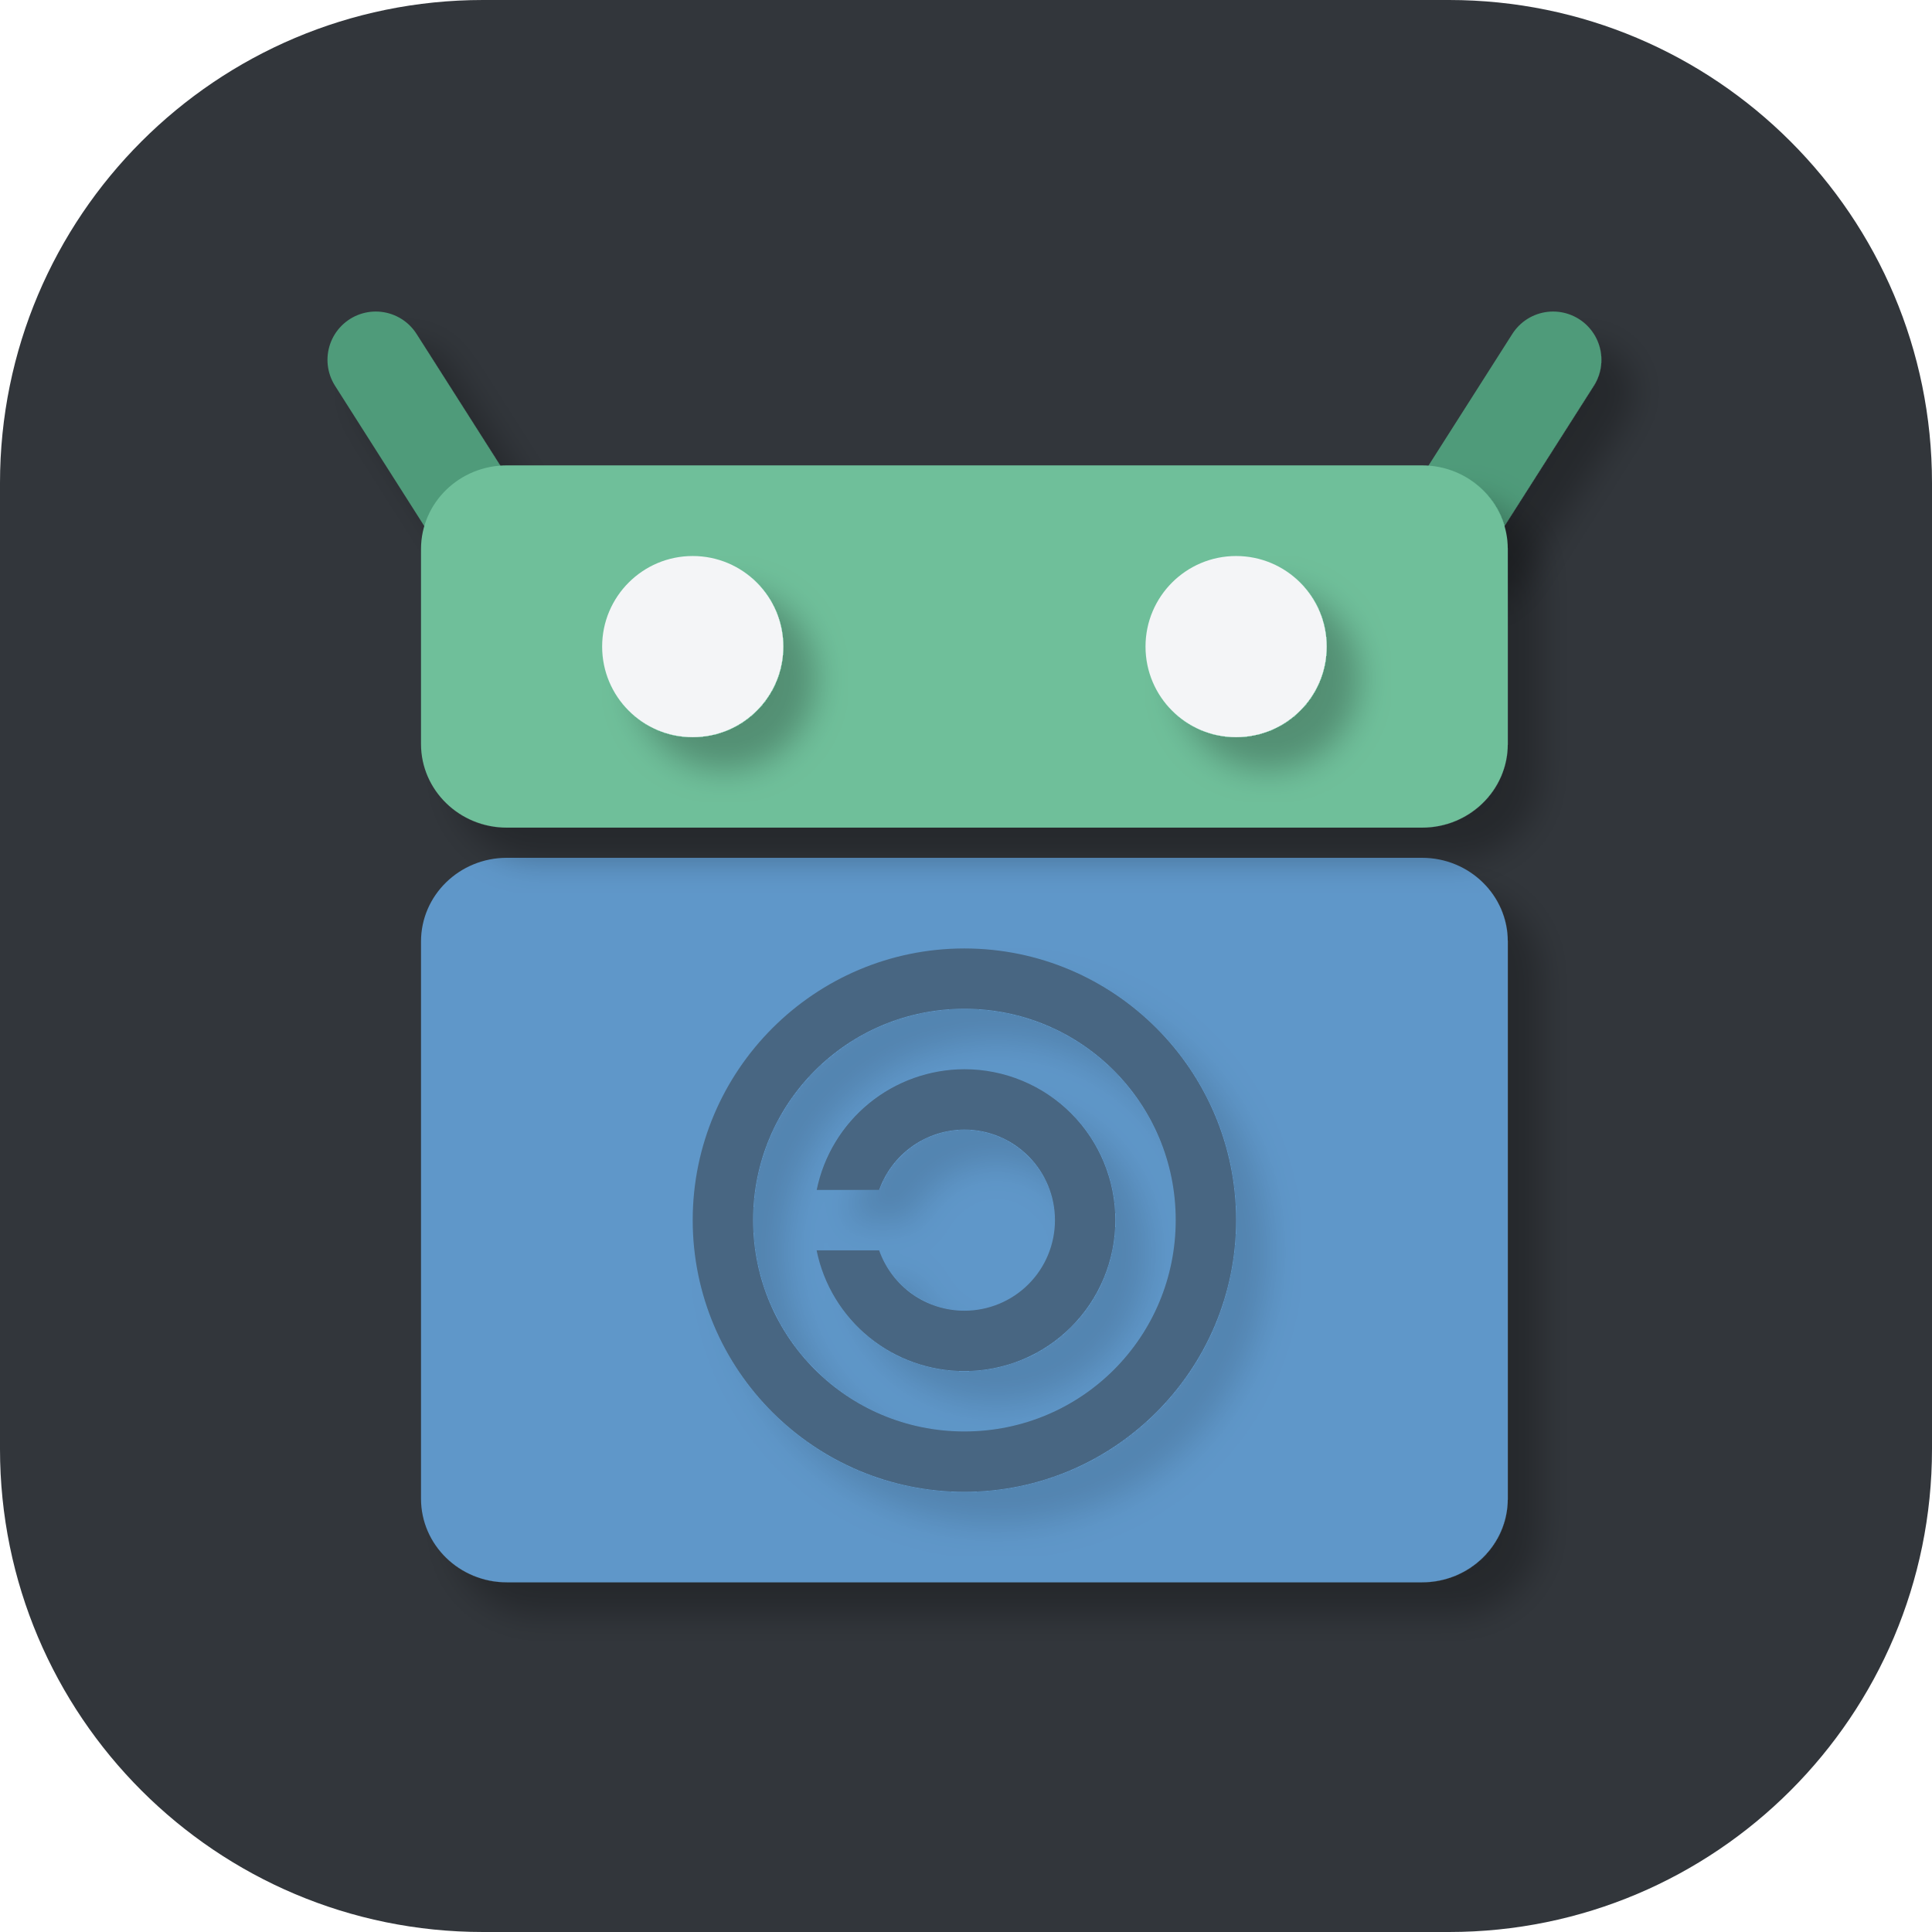
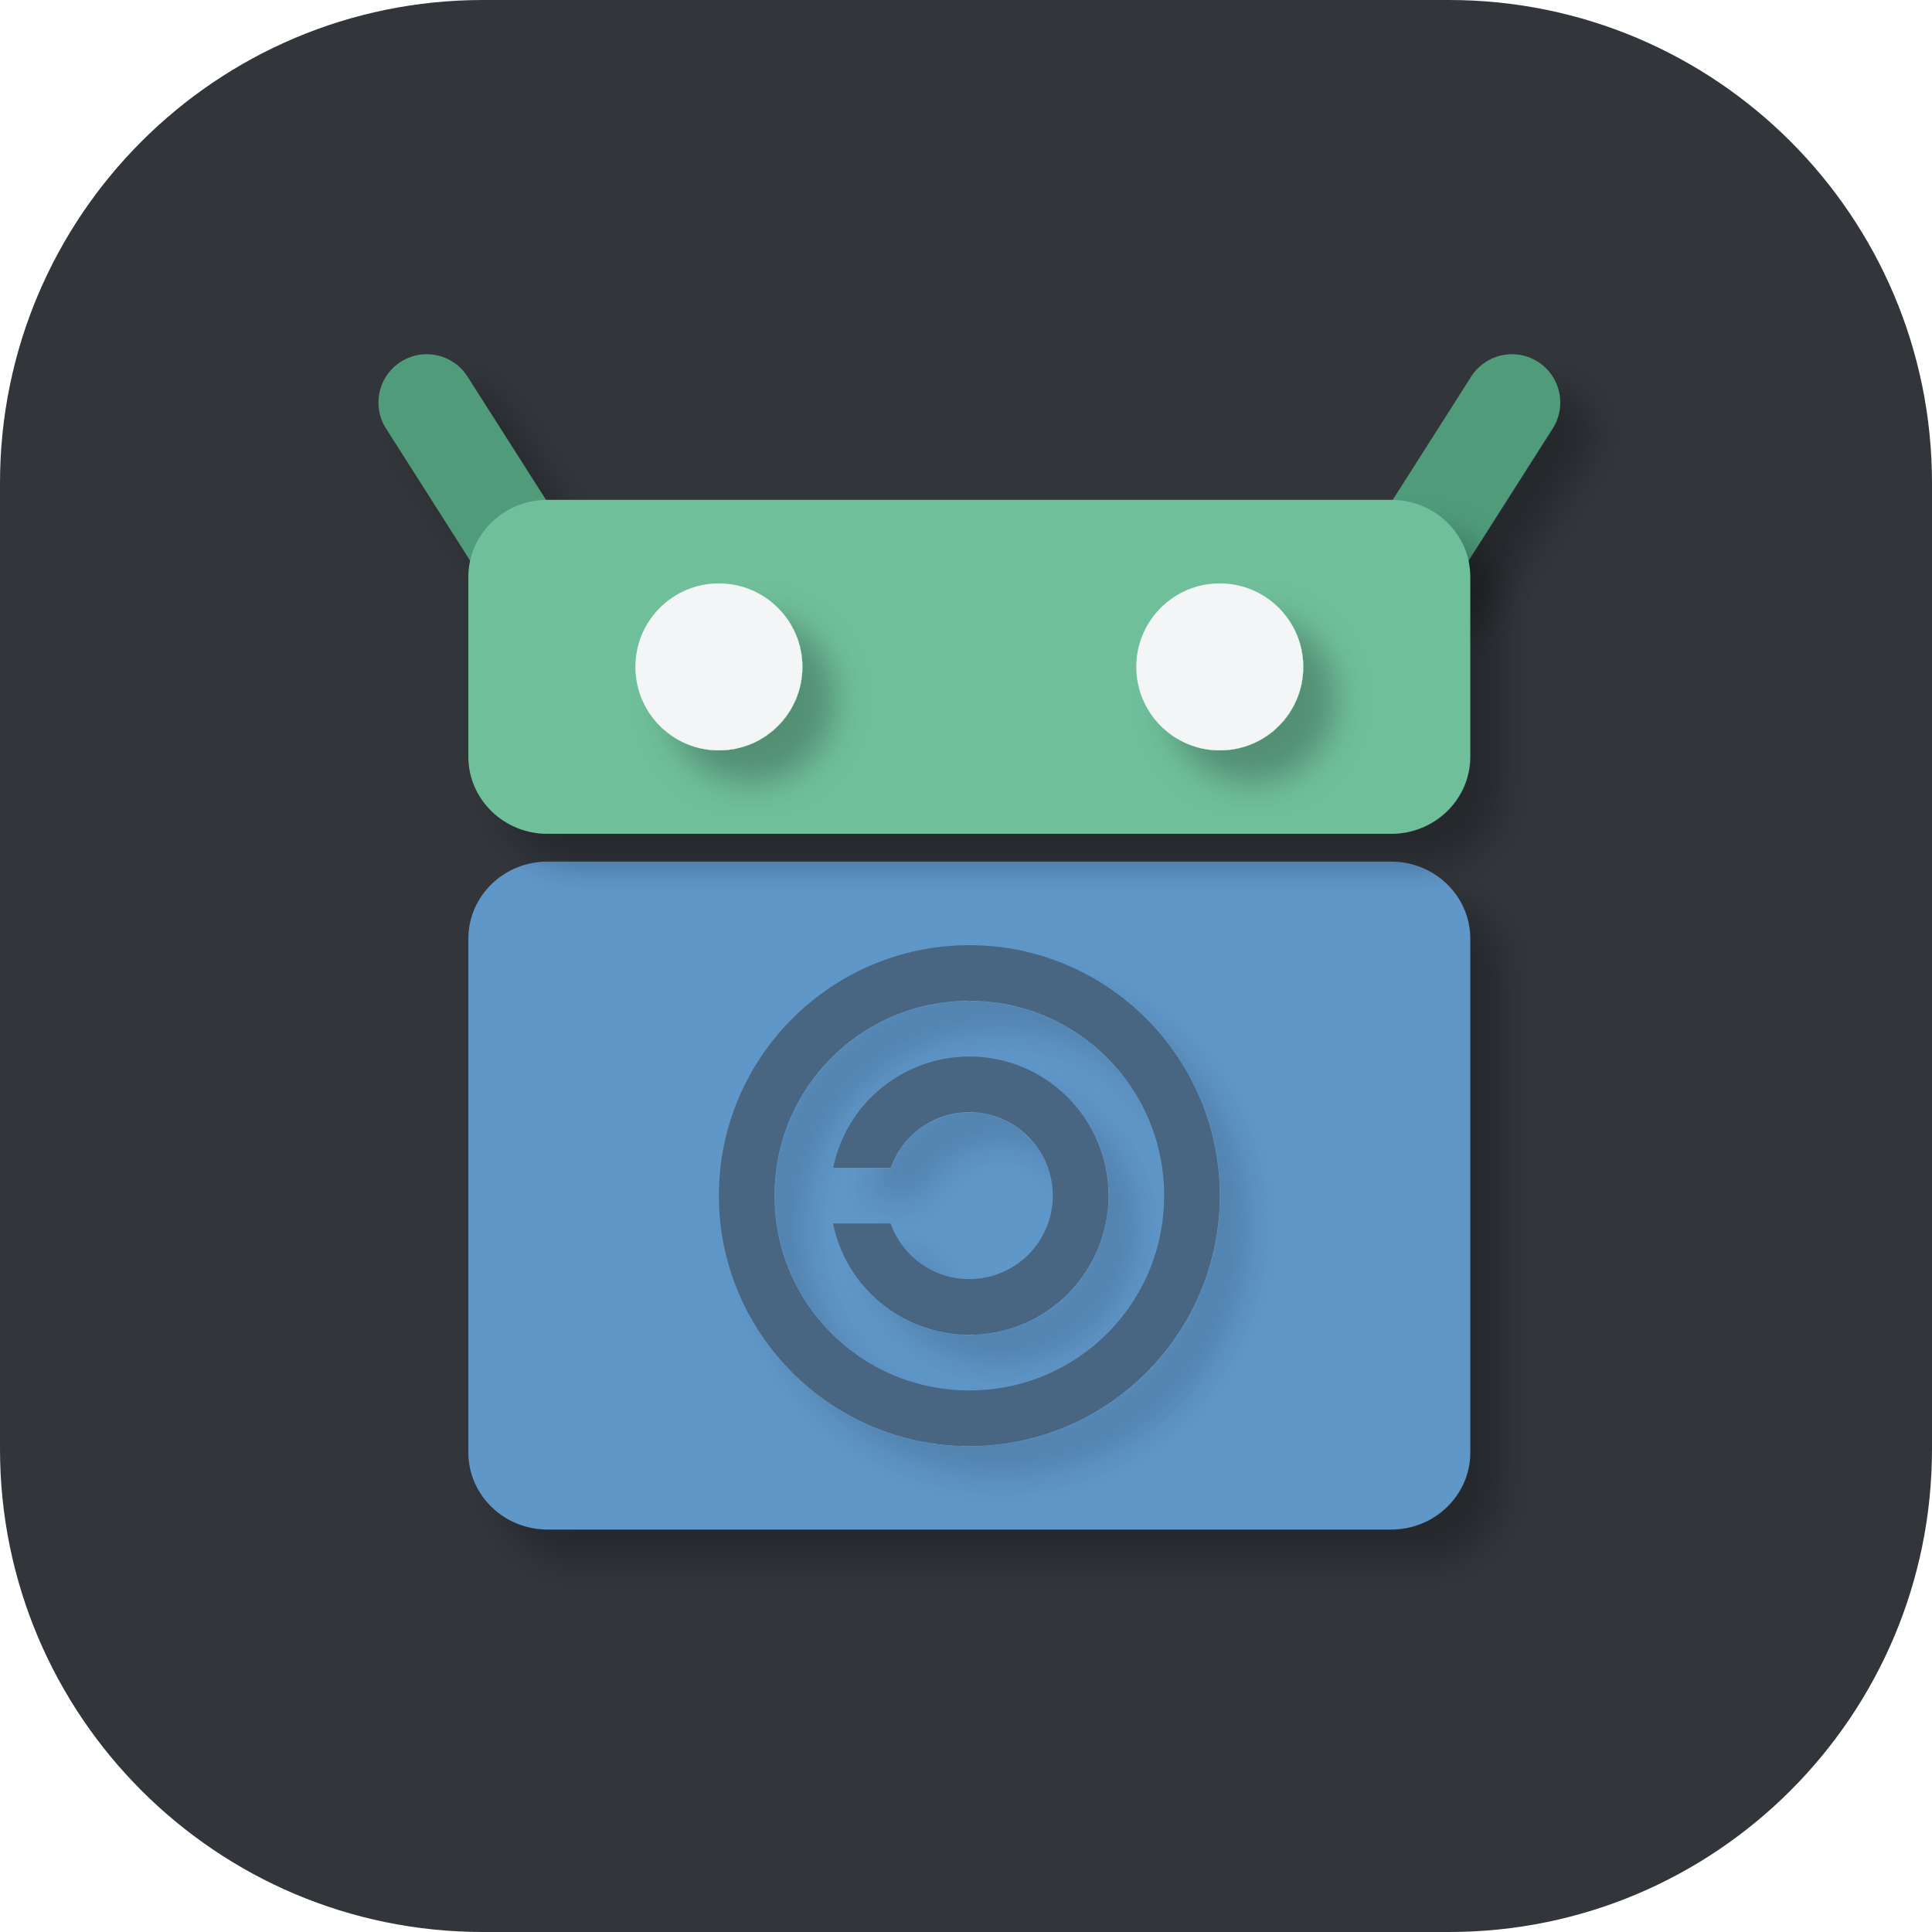
<svg xmlns="http://www.w3.org/2000/svg" width="24" height="24" viewBox="0 0 24 24" fill="none">
  <rect width="24" height="24" rx="6" fill="#32363B" />
-   <g filter="url(#filter0_d_101_890)">
-     <path d="M17.665 10.656H6.296C5.708 10.656 5.23 11.121 5.23 11.695V18.618C5.23 19.191 5.708 19.656 6.296 19.656H17.665C18.253 19.656 18.73 19.191 18.73 18.618V11.695C18.73 11.121 18.253 10.656 17.665 10.656Z" fill="#5F97C9" />
+   <g filter="url(#filter0_d_279_703)">
+     <path d="M17.281 10.703H6.801C6.258 10.703 5.818 11.132 5.818 11.661V18.043C5.818 18.571 6.258 19 6.801 19H17.281C17.824 19 18.264 18.571 18.264 18.043V11.661C18.264 11.132 17.824 10.703 17.281 10.703Z" fill="#5F97C9" />
  </g>
-   <g opacity="0.5" filter="url(#filter1_d_101_890)">
-     <path d="M11.98 11.782C10.12 11.782 8.605 13.297 8.605 15.157C8.605 17.018 10.12 18.532 11.98 18.532C13.841 18.532 15.355 17.018 15.355 15.157C15.355 13.297 13.841 11.782 11.98 11.782ZM11.98 12.531C13.434 12.531 14.605 13.703 14.605 15.156C14.605 16.61 13.434 17.782 11.98 17.782C10.527 17.782 9.355 16.61 9.355 15.156C9.355 13.703 10.527 12.531 11.98 12.531ZM11.98 13.282C11.549 13.283 11.13 13.432 10.796 13.705C10.461 13.979 10.231 14.359 10.145 14.782H10.921C10.999 14.563 11.142 14.373 11.332 14.239C11.521 14.105 11.748 14.033 11.98 14.032C12.279 14.032 12.565 14.151 12.776 14.362C12.987 14.573 13.105 14.859 13.105 15.157C13.105 15.456 12.987 15.742 12.776 15.953C12.565 16.164 12.279 16.282 11.98 16.282C11.748 16.282 11.521 16.21 11.331 16.076C11.142 15.941 10.998 15.751 10.921 15.532H10.144C10.23 15.956 10.46 16.336 10.795 16.61C11.13 16.883 11.548 17.032 11.98 17.032C12.478 17.032 12.955 16.835 13.306 16.483C13.658 16.131 13.855 15.655 13.855 15.157C13.855 14.66 13.658 14.183 13.306 13.831C12.955 13.48 12.478 13.282 11.98 13.282Z" fill="#32363B" />
+   <g opacity="0.5" filter="url(#filter1_d_279_703)">
+     <path d="M12.041 11.741C10.326 11.741 8.93 13.137 8.93 14.852C8.93 16.567 10.326 17.964 12.041 17.964C13.756 17.964 15.152 16.567 15.152 14.852C15.152 13.137 13.756 11.741 12.041 11.741ZM12.041 12.432C13.381 12.432 14.461 13.512 14.461 14.852C14.461 16.191 13.381 17.272 12.041 17.272C10.701 17.272 9.621 16.191 9.621 14.852C9.621 13.512 10.701 12.432 12.041 12.432ZM12.041 13.124C11.643 13.124 11.257 13.262 10.949 13.514C10.64 13.766 10.429 14.117 10.349 14.507H11.065C11.136 14.305 11.268 14.13 11.443 14.006C11.618 13.882 11.827 13.816 12.041 13.815C12.316 13.815 12.58 13.925 12.774 14.119C12.969 14.313 13.078 14.577 13.078 14.852C13.078 15.127 12.969 15.391 12.774 15.586C12.58 15.78 12.316 15.889 12.041 15.889C11.827 15.889 11.618 15.823 11.443 15.699C11.268 15.575 11.135 15.4 11.064 15.198H10.348C10.427 15.588 10.639 15.939 10.948 16.191C11.257 16.443 11.643 16.581 12.041 16.581C12.499 16.581 12.939 16.399 13.263 16.075C13.587 15.75 13.77 15.311 13.77 14.852C13.77 14.394 13.587 13.954 13.263 13.63C12.939 13.306 12.499 13.124 12.041 13.124Z" fill="#32363B" />
  </g>
-   <g filter="url(#filter2_d_101_890)">
-     <path fill-rule="evenodd" clip-rule="evenodd" d="M19.293 4.47L17.98 6.532Z" fill="#4F9B7A" />
-     <path d="M19.293 4.47L17.98 6.532" stroke="#4F9B7A" stroke-width="1.2" stroke-linecap="round" />
+   <g filter="url(#filter2_d_279_703)">
+     <path fill-rule="evenodd" clip-rule="evenodd" d="M18.782 5L17.572 6.901Z" fill="#4F9B7A" />
+     <path d="M18.782 5L17.572 6.901" stroke="#4F9B7A" stroke-width="1.2" stroke-linecap="round" />
  </g>
-   <g filter="url(#filter3_d_101_890)">
-     <path fill-rule="evenodd" clip-rule="evenodd" d="M4.668 4.47L5.98 6.532Z" fill="#4F9B7A" />
-     <path d="M4.668 4.47L5.98 6.532" stroke="#4F9B7A" stroke-width="1.2" stroke-linecap="round" />
+   <g filter="url(#filter3_d_279_703)">
+     <path fill-rule="evenodd" clip-rule="evenodd" d="M5.301 5L6.511 6.901Z" fill="#4F9B7A" />
+     <path d="M5.301 5L6.511 6.901" stroke="#4F9B7A" stroke-width="1.2" stroke-linecap="round" />
  </g>
-   <g filter="url(#filter4_d_101_890)">
-     <path d="M17.665 5.781H6.296C5.708 5.781 5.23 6.246 5.23 6.82V9.243C5.23 9.816 5.708 10.281 6.296 10.281H17.665C18.253 10.281 18.73 9.816 18.73 9.243V6.82C18.73 6.246 18.253 5.781 17.665 5.781Z" fill="#6FBF9A" />
+   <g filter="url(#filter4_d_279_703)">
+     <path d="M17.281 6.209H6.801C6.258 6.209 5.818 6.638 5.818 7.166V9.4C5.818 9.929 6.258 10.358 6.801 10.358H17.281C17.824 10.358 18.264 9.929 18.264 9.4V7.166C18.264 6.638 17.824 6.209 17.281 6.209Z" fill="#6FBF9A" />
  </g>
-   <g filter="url(#filter5_d_101_890)">
-     <path d="M8.605 9.157C9.227 9.157 9.73 8.654 9.73 8.032C9.73 7.411 9.227 6.907 8.605 6.907C7.984 6.907 7.48 7.411 7.48 8.032C7.48 8.654 7.984 9.157 8.605 9.157Z" fill="#F4F5F7" />
+   <g filter="url(#filter5_d_279_703)">
+     <path d="M8.93 9.321C9.502 9.321 9.967 8.857 9.967 8.284C9.967 7.711 9.502 7.247 8.93 7.247C8.357 7.247 7.893 7.711 7.893 8.284C7.893 8.857 8.357 9.321 8.93 9.321Z" fill="#F4F5F7" />
  </g>
-   <g filter="url(#filter6_d_101_890)">
-     <path d="M15.355 9.157C15.977 9.157 16.48 8.654 16.48 8.032C16.48 7.411 15.977 6.907 15.355 6.907C14.734 6.907 14.23 7.411 14.23 8.032C14.23 8.654 14.734 9.157 15.355 9.157Z" fill="#F4F5F7" />
+   <g filter="url(#filter6_d_279_703)">
+     <path d="M15.152 9.321C15.725 9.321 16.189 8.857 16.189 8.284C16.189 7.711 15.725 7.247 15.152 7.247C14.58 7.247 14.115 7.711 14.115 8.284C14.115 8.857 14.58 9.321 15.152 9.321Z" fill="#F4F5F7" />
  </g>
  <defs>
-     <filter id="filter0_d_101_890" x="5.23" y="10.656" width="14.3" height="9.8" filterUnits="userSpaceOnUse" color-interpolation-filters="sRGB">
+     <filter id="filter0_d_279_703" x="5.818" y="10.703" width="13.245" height="9.097" filterUnits="userSpaceOnUse" color-interpolation-filters="sRGB">
      <feFlood flood-opacity="0" result="BackgroundImageFix" />
      <feColorMatrix in="SourceAlpha" type="matrix" values="0 0 0 0 0 0 0 0 0 0 0 0 0 0 0 0 0 0 127 0" result="hardAlpha" />
      <feOffset dx="0.4" dy="0.4" />
      <feGaussianBlur stdDeviation="0.2" />
      <feComposite in2="hardAlpha" operator="out" />
      <feColorMatrix type="matrix" values="0 0 0 0 0 0 0 0 0 0 0 0 0 0 0 0 0 0 0.25 0" />
-       <feBlend mode="normal" in2="BackgroundImageFix" result="effect1_dropShadow_101_890" />
-       <feBlend mode="normal" in="SourceGraphic" in2="effect1_dropShadow_101_890" result="shape" />
+       <feBlend mode="normal" in2="BackgroundImageFix" result="effect1_dropShadow_279_703" />
+       <feBlend mode="normal" in="SourceGraphic" in2="effect1_dropShadow_279_703" result="shape" />
    </filter>
-     <filter id="filter1_d_101_890" x="8.605" y="11.782" width="7.55" height="7.55" filterUnits="userSpaceOnUse" color-interpolation-filters="sRGB">
+     <filter id="filter1_d_279_703" x="8.93" y="11.741" width="7.023" height="7.023" filterUnits="userSpaceOnUse" color-interpolation-filters="sRGB">
      <feFlood flood-opacity="0" result="BackgroundImageFix" />
      <feColorMatrix in="SourceAlpha" type="matrix" values="0 0 0 0 0 0 0 0 0 0 0 0 0 0 0 0 0 0 127 0" result="hardAlpha" />
      <feOffset dx="0.4" dy="0.4" />
      <feGaussianBlur stdDeviation="0.2" />
      <feComposite in2="hardAlpha" operator="out" />
      <feColorMatrix type="matrix" values="0 0 0 0 0 0 0 0 0 0 0 0 0 0 0 0 0 0 0.25 0" />
-       <feBlend mode="normal" in2="BackgroundImageFix" result="effect1_dropShadow_101_890" />
-       <feBlend mode="normal" in="SourceGraphic" in2="effect1_dropShadow_101_890" result="shape" />
+       <feBlend mode="normal" in2="BackgroundImageFix" result="effect1_dropShadow_279_703" />
+       <feBlend mode="normal" in="SourceGraphic" in2="effect1_dropShadow_279_703" result="shape" />
    </filter>
-     <filter id="filter2_d_101_890" x="17.381" y="3.87" width="3.312" height="4.062" filterUnits="userSpaceOnUse" color-interpolation-filters="sRGB">
+     <filter id="filter2_d_279_703" x="16.973" y="4.4" width="3.21" height="3.902" filterUnits="userSpaceOnUse" color-interpolation-filters="sRGB">
      <feFlood flood-opacity="0" result="BackgroundImageFix" />
      <feColorMatrix in="SourceAlpha" type="matrix" values="0 0 0 0 0 0 0 0 0 0 0 0 0 0 0 0 0 0 127 0" result="hardAlpha" />
      <feOffset dx="0.4" dy="0.4" />
      <feGaussianBlur stdDeviation="0.2" />
      <feComposite in2="hardAlpha" operator="out" />
      <feColorMatrix type="matrix" values="0 0 0 0 0 0 0 0 0 0 0 0 0 0 0 0 0 0 0.25 0" />
-       <feBlend mode="normal" in2="BackgroundImageFix" result="effect1_dropShadow_101_890" />
-       <feBlend mode="normal" in="SourceGraphic" in2="effect1_dropShadow_101_890" result="shape" />
+       <feBlend mode="normal" in2="BackgroundImageFix" result="effect1_dropShadow_279_703" />
+       <feBlend mode="normal" in="SourceGraphic" in2="effect1_dropShadow_279_703" result="shape" />
    </filter>
-     <filter id="filter3_d_101_890" x="4.068" y="3.87" width="3.312" height="4.062" filterUnits="userSpaceOnUse" color-interpolation-filters="sRGB">
+     <filter id="filter3_d_279_703" x="4.701" y="4.4" width="3.21" height="3.902" filterUnits="userSpaceOnUse" color-interpolation-filters="sRGB">
      <feFlood flood-opacity="0" result="BackgroundImageFix" />
      <feColorMatrix in="SourceAlpha" type="matrix" values="0 0 0 0 0 0 0 0 0 0 0 0 0 0 0 0 0 0 127 0" result="hardAlpha" />
      <feOffset dx="0.4" dy="0.4" />
      <feGaussianBlur stdDeviation="0.2" />
      <feComposite in2="hardAlpha" operator="out" />
      <feColorMatrix type="matrix" values="0 0 0 0 0 0 0 0 0 0 0 0 0 0 0 0 0 0 0.25 0" />
-       <feBlend mode="normal" in2="BackgroundImageFix" result="effect1_dropShadow_101_890" />
-       <feBlend mode="normal" in="SourceGraphic" in2="effect1_dropShadow_101_890" result="shape" />
+       <feBlend mode="normal" in2="BackgroundImageFix" result="effect1_dropShadow_279_703" />
+       <feBlend mode="normal" in="SourceGraphic" in2="effect1_dropShadow_279_703" result="shape" />
    </filter>
-     <filter id="filter4_d_101_890" x="5.23" y="5.781" width="14.3" height="5.3" filterUnits="userSpaceOnUse" color-interpolation-filters="sRGB">
+     <filter id="filter4_d_279_703" x="5.818" y="6.209" width="13.245" height="4.948" filterUnits="userSpaceOnUse" color-interpolation-filters="sRGB">
      <feFlood flood-opacity="0" result="BackgroundImageFix" />
      <feColorMatrix in="SourceAlpha" type="matrix" values="0 0 0 0 0 0 0 0 0 0 0 0 0 0 0 0 0 0 127 0" result="hardAlpha" />
      <feOffset dx="0.4" dy="0.4" />
      <feGaussianBlur stdDeviation="0.2" />
      <feComposite in2="hardAlpha" operator="out" />
      <feColorMatrix type="matrix" values="0 0 0 0 0 0 0 0 0 0 0 0 0 0 0 0 0 0 0.25 0" />
-       <feBlend mode="normal" in2="BackgroundImageFix" result="effect1_dropShadow_101_890" />
-       <feBlend mode="normal" in="SourceGraphic" in2="effect1_dropShadow_101_890" result="shape" />
+       <feBlend mode="normal" in2="BackgroundImageFix" result="effect1_dropShadow_279_703" />
+       <feBlend mode="normal" in="SourceGraphic" in2="effect1_dropShadow_279_703" result="shape" />
    </filter>
-     <filter id="filter5_d_101_890" x="7.48" y="6.907" width="3.05" height="3.05" filterUnits="userSpaceOnUse" color-interpolation-filters="sRGB">
+     <filter id="filter5_d_279_703" x="7.893" y="7.247" width="2.874" height="2.874" filterUnits="userSpaceOnUse" color-interpolation-filters="sRGB">
      <feFlood flood-opacity="0" result="BackgroundImageFix" />
      <feColorMatrix in="SourceAlpha" type="matrix" values="0 0 0 0 0 0 0 0 0 0 0 0 0 0 0 0 0 0 127 0" result="hardAlpha" />
      <feOffset dx="0.4" dy="0.4" />
      <feGaussianBlur stdDeviation="0.2" />
      <feComposite in2="hardAlpha" operator="out" />
      <feColorMatrix type="matrix" values="0 0 0 0 0 0 0 0 0 0 0 0 0 0 0 0 0 0 0.25 0" />
-       <feBlend mode="normal" in2="BackgroundImageFix" result="effect1_dropShadow_101_890" />
-       <feBlend mode="normal" in="SourceGraphic" in2="effect1_dropShadow_101_890" result="shape" />
+       <feBlend mode="normal" in2="BackgroundImageFix" result="effect1_dropShadow_279_703" />
+       <feBlend mode="normal" in="SourceGraphic" in2="effect1_dropShadow_279_703" result="shape" />
    </filter>
-     <filter id="filter6_d_101_890" x="14.23" y="6.907" width="3.05" height="3.05" filterUnits="userSpaceOnUse" color-interpolation-filters="sRGB">
+     <filter id="filter6_d_279_703" x="14.115" y="7.247" width="2.874" height="2.874" filterUnits="userSpaceOnUse" color-interpolation-filters="sRGB">
      <feFlood flood-opacity="0" result="BackgroundImageFix" />
      <feColorMatrix in="SourceAlpha" type="matrix" values="0 0 0 0 0 0 0 0 0 0 0 0 0 0 0 0 0 0 127 0" result="hardAlpha" />
      <feOffset dx="0.4" dy="0.4" />
      <feGaussianBlur stdDeviation="0.2" />
      <feComposite in2="hardAlpha" operator="out" />
      <feColorMatrix type="matrix" values="0 0 0 0 0 0 0 0 0 0 0 0 0 0 0 0 0 0 0.25 0" />
-       <feBlend mode="normal" in2="BackgroundImageFix" result="effect1_dropShadow_101_890" />
-       <feBlend mode="normal" in="SourceGraphic" in2="effect1_dropShadow_101_890" result="shape" />
+       <feBlend mode="normal" in2="BackgroundImageFix" result="effect1_dropShadow_279_703" />
+       <feBlend mode="normal" in="SourceGraphic" in2="effect1_dropShadow_279_703" result="shape" />
    </filter>
  </defs>
</svg>
